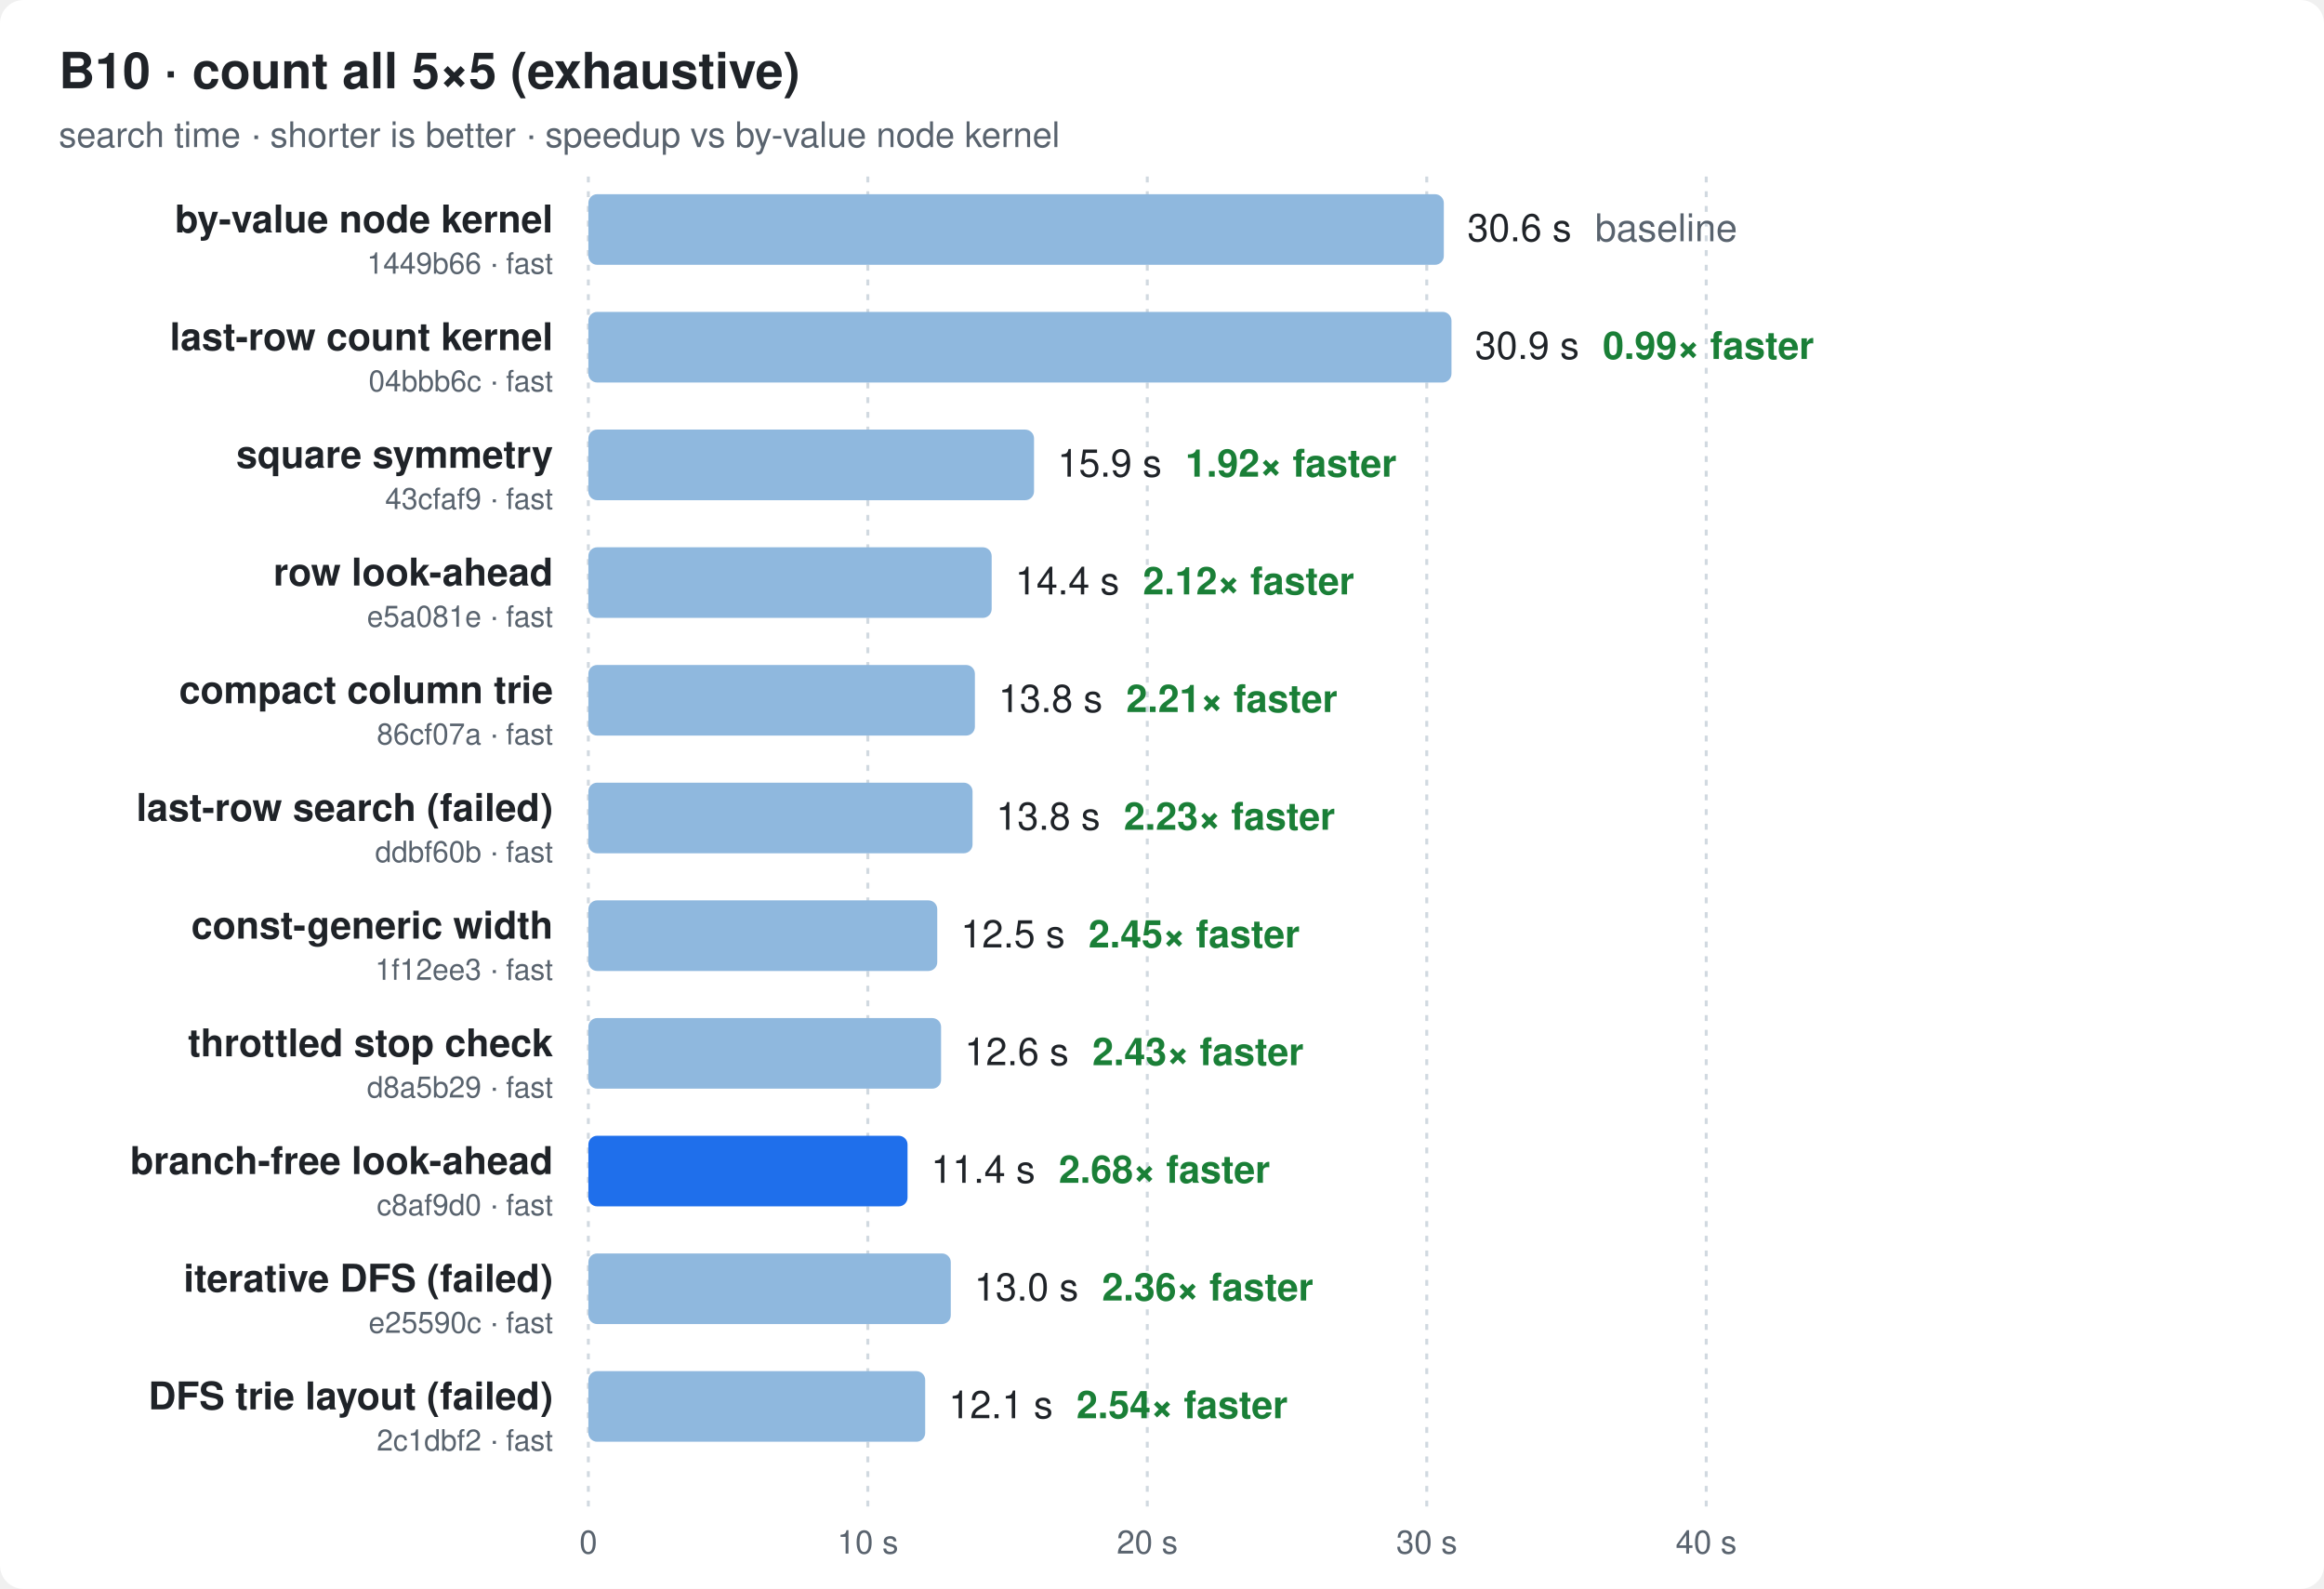
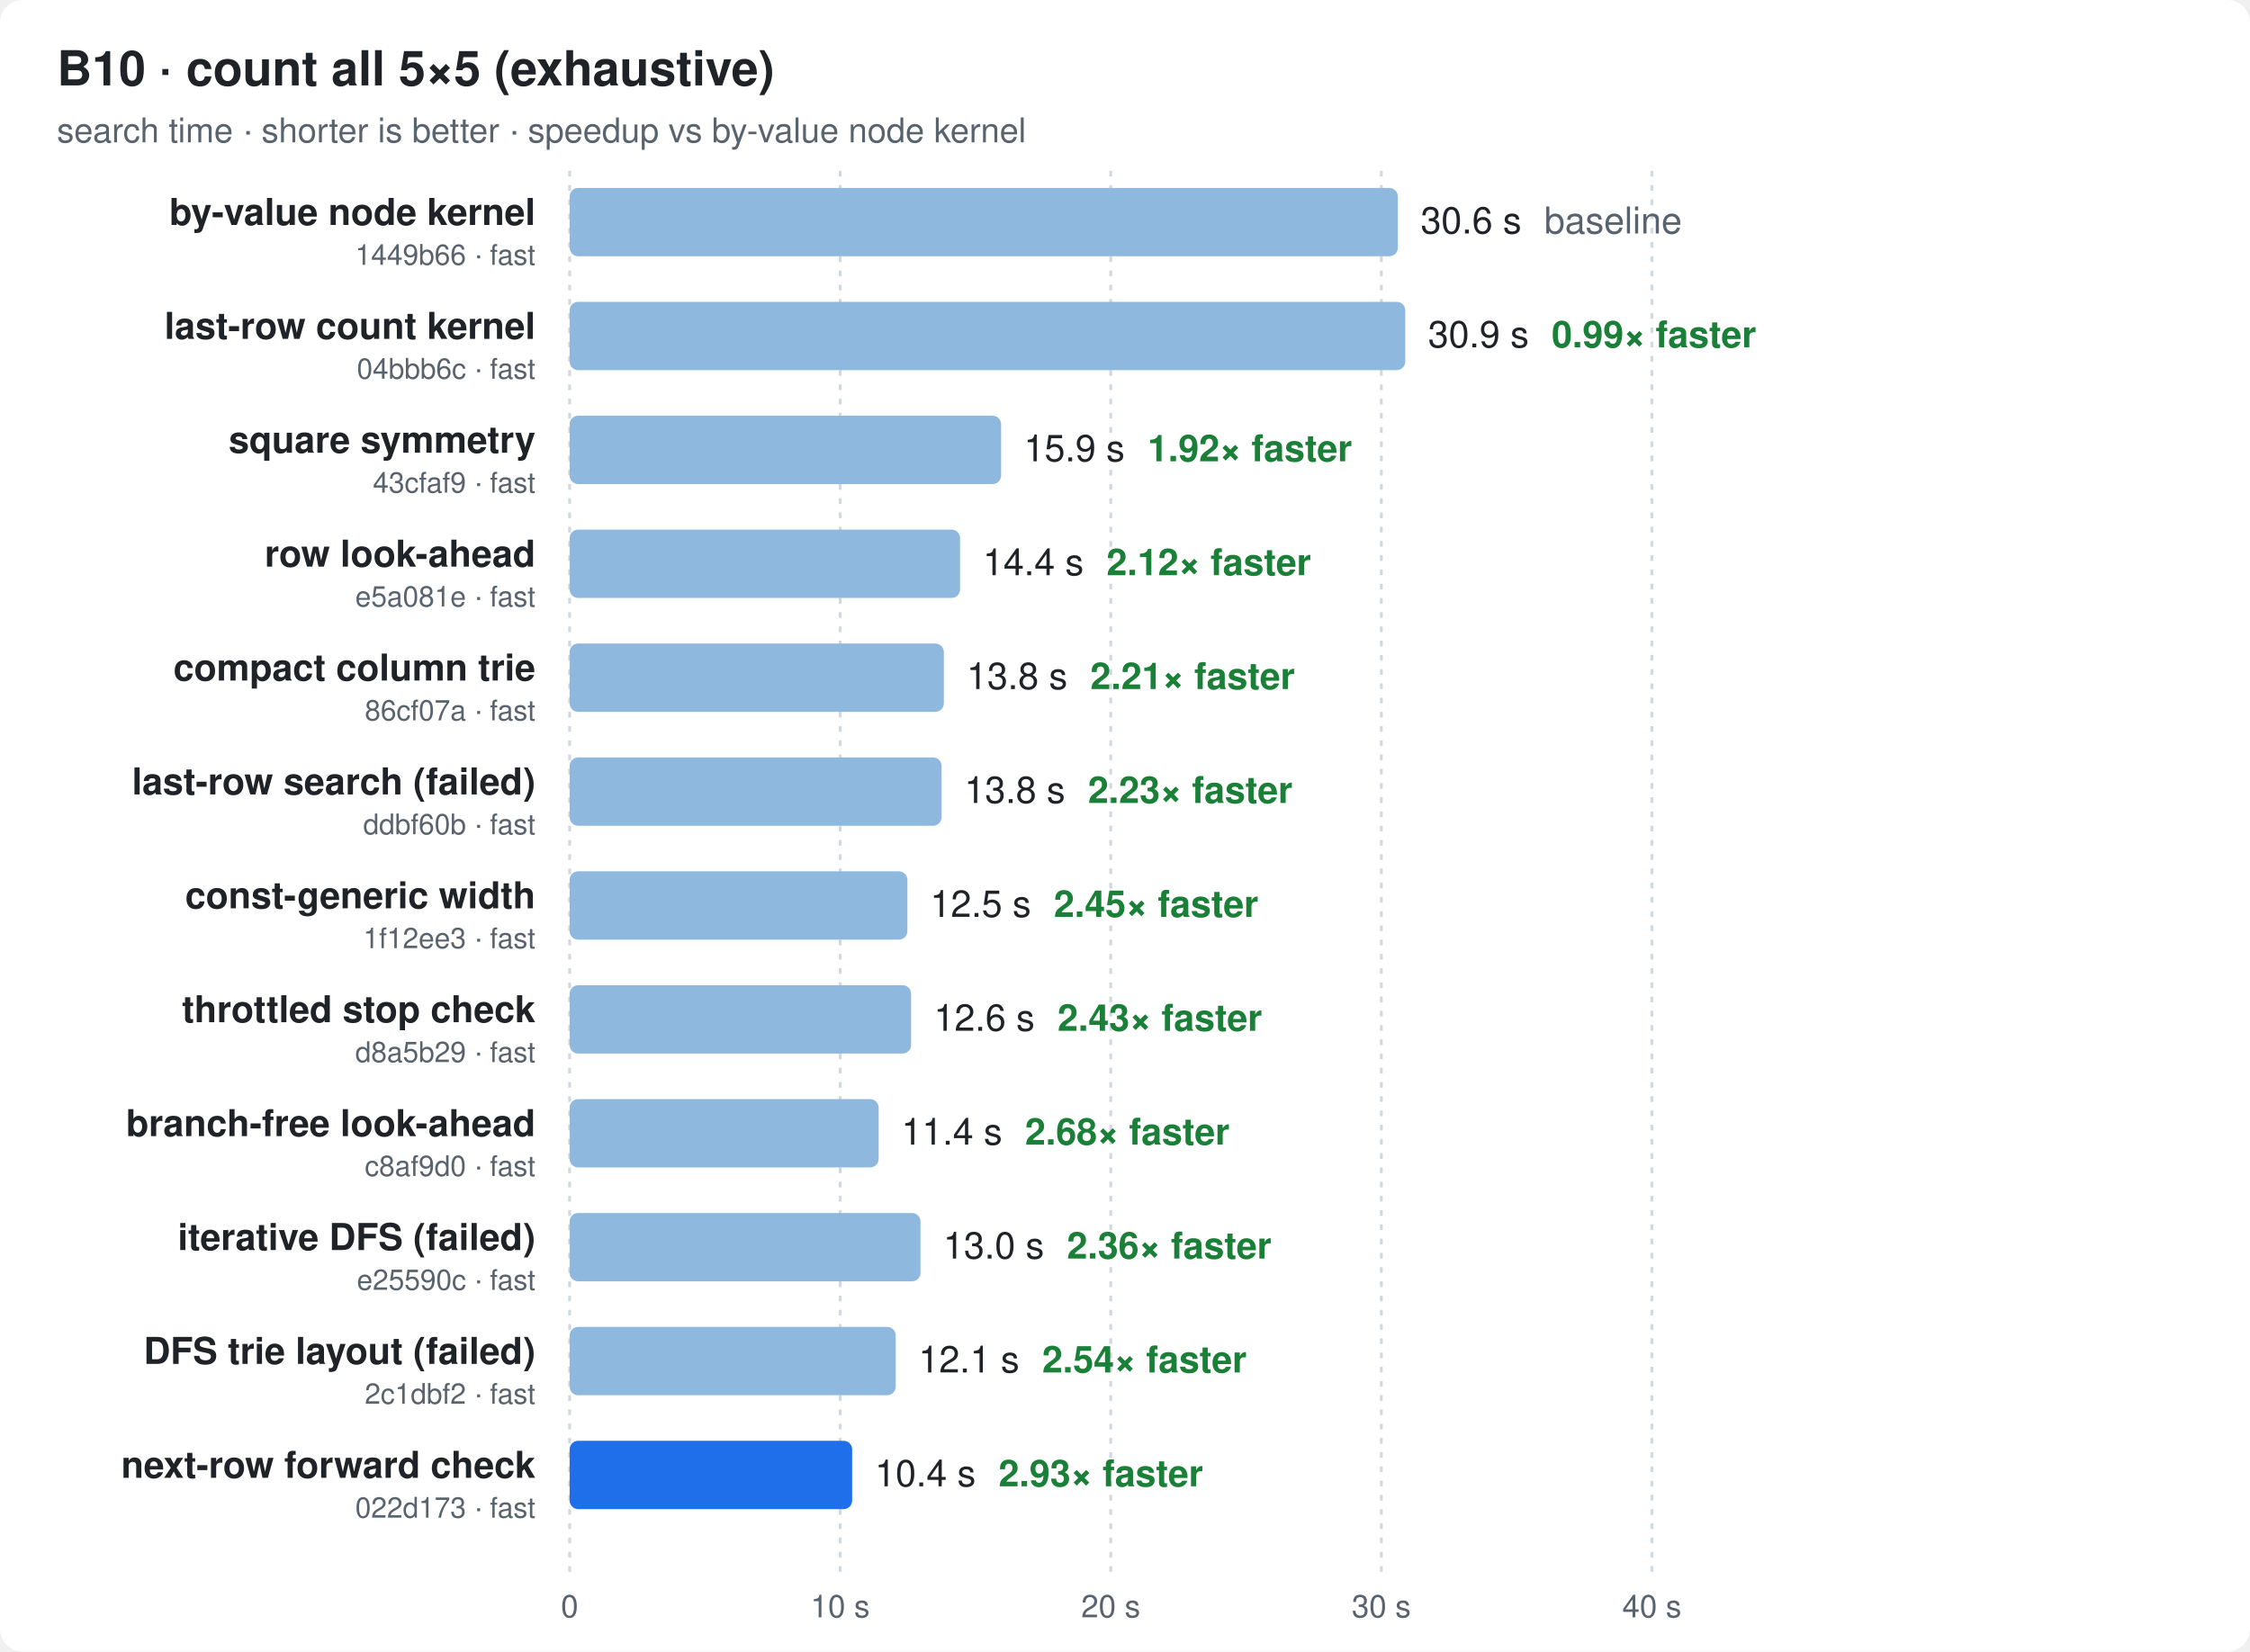
- <svg xmlns="http://www.w3.org/2000/svg" width="790" height="540" viewBox="0 0 790 540" font-family="ui-sans-serif,-apple-system,Segoe UI,Helvetica,Arial,sans-serif">
+ <svg xmlns="http://www.w3.org/2000/svg" width="790" height="580" viewBox="0 0 790 580" font-family="ui-sans-serif,-apple-system,Segoe UI,Helvetica,Arial,sans-serif">
  <style>
  .bg{fill:#ffffff} .t{fill:#1f2328} .m{fill:#59636e} .g{stroke:#d1d9e0}
  .bar{fill:#8fb8de} .best{fill:#1f6feb} .x{fill:#1a7f37;font-weight:600}
  @media (prefers-color-scheme: dark){
    .bg{fill:#0d1117} .t{fill:#e6edf3} .m{fill:#9198a1} .g{stroke:#30363d}
    .bar{fill:#2f5f8f} .best{fill:#4493f8} .x{fill:#3fb950}
  }
</style>
-   <rect class="bg" width="790" height="540" rx="8" />
+   <rect class="bg" width="790" height="580" rx="8" />
  <text class="t" x="20" y="30" font-size="17" font-weight="700">B10 · count all 5×5 (exhaustive)</text>
  <text class="m" x="20" y="50" font-size="12">search time · shorter is better · speedup vs by-value node kernel</text>
-   <line class="g" x1="200.0" x2="200.0" y1="60" y2="512" stroke-dasharray="2 3" />
-   <text class="m" x="200.0" y="528" font-size="11" text-anchor="middle">0</text>
-   <line class="g" x1="295.0" x2="295.0" y1="60" y2="512" stroke-dasharray="2 3" />
-   <text class="m" x="295.0" y="528" font-size="11" text-anchor="middle">10 s</text>
-   <line class="g" x1="390.0" x2="390.0" y1="60" y2="512" stroke-dasharray="2 3" />
-   <text class="m" x="390.0" y="528" font-size="11" text-anchor="middle">20 s</text>
-   <line class="g" x1="485.0" x2="485.0" y1="60" y2="512" stroke-dasharray="2 3" />
-   <text class="m" x="485.0" y="528" font-size="11" text-anchor="middle">30 s</text>
-   <line class="g" x1="580.0" x2="580.0" y1="60" y2="512" stroke-dasharray="2 3" />
-   <text class="m" x="580.0" y="528" font-size="11" text-anchor="middle">40 s</text>
+   <line class="g" x1="200.0" x2="200.0" y1="60" y2="552" stroke-dasharray="2 3" />
+   <text class="m" x="200.0" y="568" font-size="11" text-anchor="middle">0</text>
+   <line class="g" x1="295.0" x2="295.0" y1="60" y2="552" stroke-dasharray="2 3" />
+   <text class="m" x="295.0" y="568" font-size="11" text-anchor="middle">10 s</text>
+   <line class="g" x1="390.0" x2="390.0" y1="60" y2="552" stroke-dasharray="2 3" />
+   <text class="m" x="390.0" y="568" font-size="11" text-anchor="middle">20 s</text>
+   <line class="g" x1="485.0" x2="485.0" y1="60" y2="552" stroke-dasharray="2 3" />
+   <text class="m" x="485.0" y="568" font-size="11" text-anchor="middle">30 s</text>
+   <line class="g" x1="580.0" x2="580.0" y1="60" y2="552" stroke-dasharray="2 3" />
+   <text class="m" x="580.0" y="568" font-size="11" text-anchor="middle">40 s</text>
  <text class="t" x="188" y="79.0" font-size="13" font-weight="600" text-anchor="end">by-value node kernel</text>
  <text class="m" x="188" y="93.0" font-size="10" text-anchor="end">1449b66 · fast</text>
  <rect class="bar" x="200" y="66" width="290.8" height="24" rx="3" />
  <text class="t" x="498.8" y="82.0" font-size="13">30.6 s<tspan class="m" dx="8">baseline</tspan>
  </text>
  <text class="t" x="188" y="119.0" font-size="13" font-weight="600" text-anchor="end">last-row count kernel</text>
  <text class="m" x="188" y="133.0" font-size="10" text-anchor="end">04bbb6c · fast</text>
  <rect class="bar" x="200" y="106" width="293.4" height="24" rx="3" />
  <text class="t" x="501.4" y="122.0" font-size="13">30.9 s<tspan class="x" dx="8">0.99× faster</tspan>
  </text>
  <text class="t" x="188" y="159.0" font-size="13" font-weight="600" text-anchor="end">square symmetry</text>
  <text class="m" x="188" y="173.0" font-size="10" text-anchor="end">43cfaf9 · fast</text>
  <rect class="bar" x="200" y="146" width="151.5" height="24" rx="3" />
  <text class="t" x="359.5" y="162.0" font-size="13">15.9 s<tspan class="x" dx="8">1.92× faster</tspan>
  </text>
  <text class="t" x="188" y="199.0" font-size="13" font-weight="600" text-anchor="end">row look-ahead</text>
  <text class="m" x="188" y="213.0" font-size="10" text-anchor="end">e5a081e · fast</text>
  <rect class="bar" x="200" y="186" width="137.1" height="24" rx="3" />
  <text class="t" x="345.1" y="202.0" font-size="13">14.4 s<tspan class="x" dx="8">2.12× faster</tspan>
  </text>
  <text class="t" x="188" y="239.0" font-size="13" font-weight="600" text-anchor="end">compact column trie</text>
  <text class="m" x="188" y="253.0" font-size="10" text-anchor="end">86cf07a · fast</text>
  <rect class="bar" x="200" y="226" width="131.4" height="24" rx="3" />
  <text class="t" x="339.4" y="242.0" font-size="13">13.8 s<tspan class="x" dx="8">2.21× faster</tspan>
  </text>
  <text class="t" x="188" y="279.0" font-size="13" font-weight="600" text-anchor="end">last-row search (failed)</text>
  <text class="m" x="188" y="293.0" font-size="10" text-anchor="end">ddbf60b · fast</text>
  <rect class="bar" x="200" y="266" width="130.6" height="24" rx="3" />
  <text class="t" x="338.6" y="282.0" font-size="13">13.8 s<tspan class="x" dx="8">2.23× faster</tspan>
  </text>
  <text class="t" x="188" y="319.0" font-size="13" font-weight="600" text-anchor="end">const-generic width</text>
  <text class="m" x="188" y="333.0" font-size="10" text-anchor="end">1f12ee3 · fast</text>
  <rect class="bar" x="200" y="306" width="118.6" height="24" rx="3" />
  <text class="t" x="326.6" y="322.0" font-size="13">12.5 s<tspan class="x" dx="8">2.45× faster</tspan>
  </text>
  <text class="t" x="188" y="359.0" font-size="13" font-weight="600" text-anchor="end">throttled stop check</text>
  <text class="m" x="188" y="373.0" font-size="10" text-anchor="end">d8a5b29 · fast</text>
  <rect class="bar" x="200" y="346" width="119.9" height="24" rx="3" />
  <text class="t" x="327.9" y="362.0" font-size="13">12.6 s<tspan class="x" dx="8">2.43× faster</tspan>
  </text>
  <text class="t" x="188" y="399.0" font-size="13" font-weight="600" text-anchor="end">branch-free look-ahead</text>
  <text class="m" x="188" y="413.0" font-size="10" text-anchor="end">c8af9d0 · fast</text>
-   <rect class="best" x="200" y="386" width="108.5" height="24" rx="3" />
+   <rect class="bar" x="200" y="386" width="108.5" height="24" rx="3" />
  <text class="t" x="316.5" y="402.0" font-size="13">11.4 s<tspan class="x" dx="8">2.68× faster</tspan>
  </text>
  <text class="t" x="188" y="439.0" font-size="13" font-weight="600" text-anchor="end">iterative DFS (failed)</text>
  <text class="m" x="188" y="453.0" font-size="10" text-anchor="end">e25590c · fast</text>
  <rect class="bar" x="200" y="426" width="123.2" height="24" rx="3" />
  <text class="t" x="331.2" y="442.0" font-size="13">13.0 s<tspan class="x" dx="8">2.36× faster</tspan>
  </text>
  <text class="t" x="188" y="479.0" font-size="13" font-weight="600" text-anchor="end">DFS trie layout (failed)</text>
  <text class="m" x="188" y="493.0" font-size="10" text-anchor="end">2c1dbf2 · fast</text>
  <rect class="bar" x="200" y="466" width="114.5" height="24" rx="3" />
  <text class="t" x="322.5" y="482.0" font-size="13">12.1 s<tspan class="x" dx="8">2.54× faster</tspan>
  </text>
+   <text class="t" x="188" y="519.0" font-size="13" font-weight="600" text-anchor="end">next-row forward check</text>
+   <text class="m" x="188" y="533.0" font-size="10" text-anchor="end">022d173 · fast</text>
+   <rect class="best" x="200" y="506" width="99.2" height="24" rx="3" />
+   <text class="t" x="307.2" y="522.0" font-size="13">10.4 s<tspan class="x" dx="8">2.93× faster</tspan>
+   </text>
</svg>
